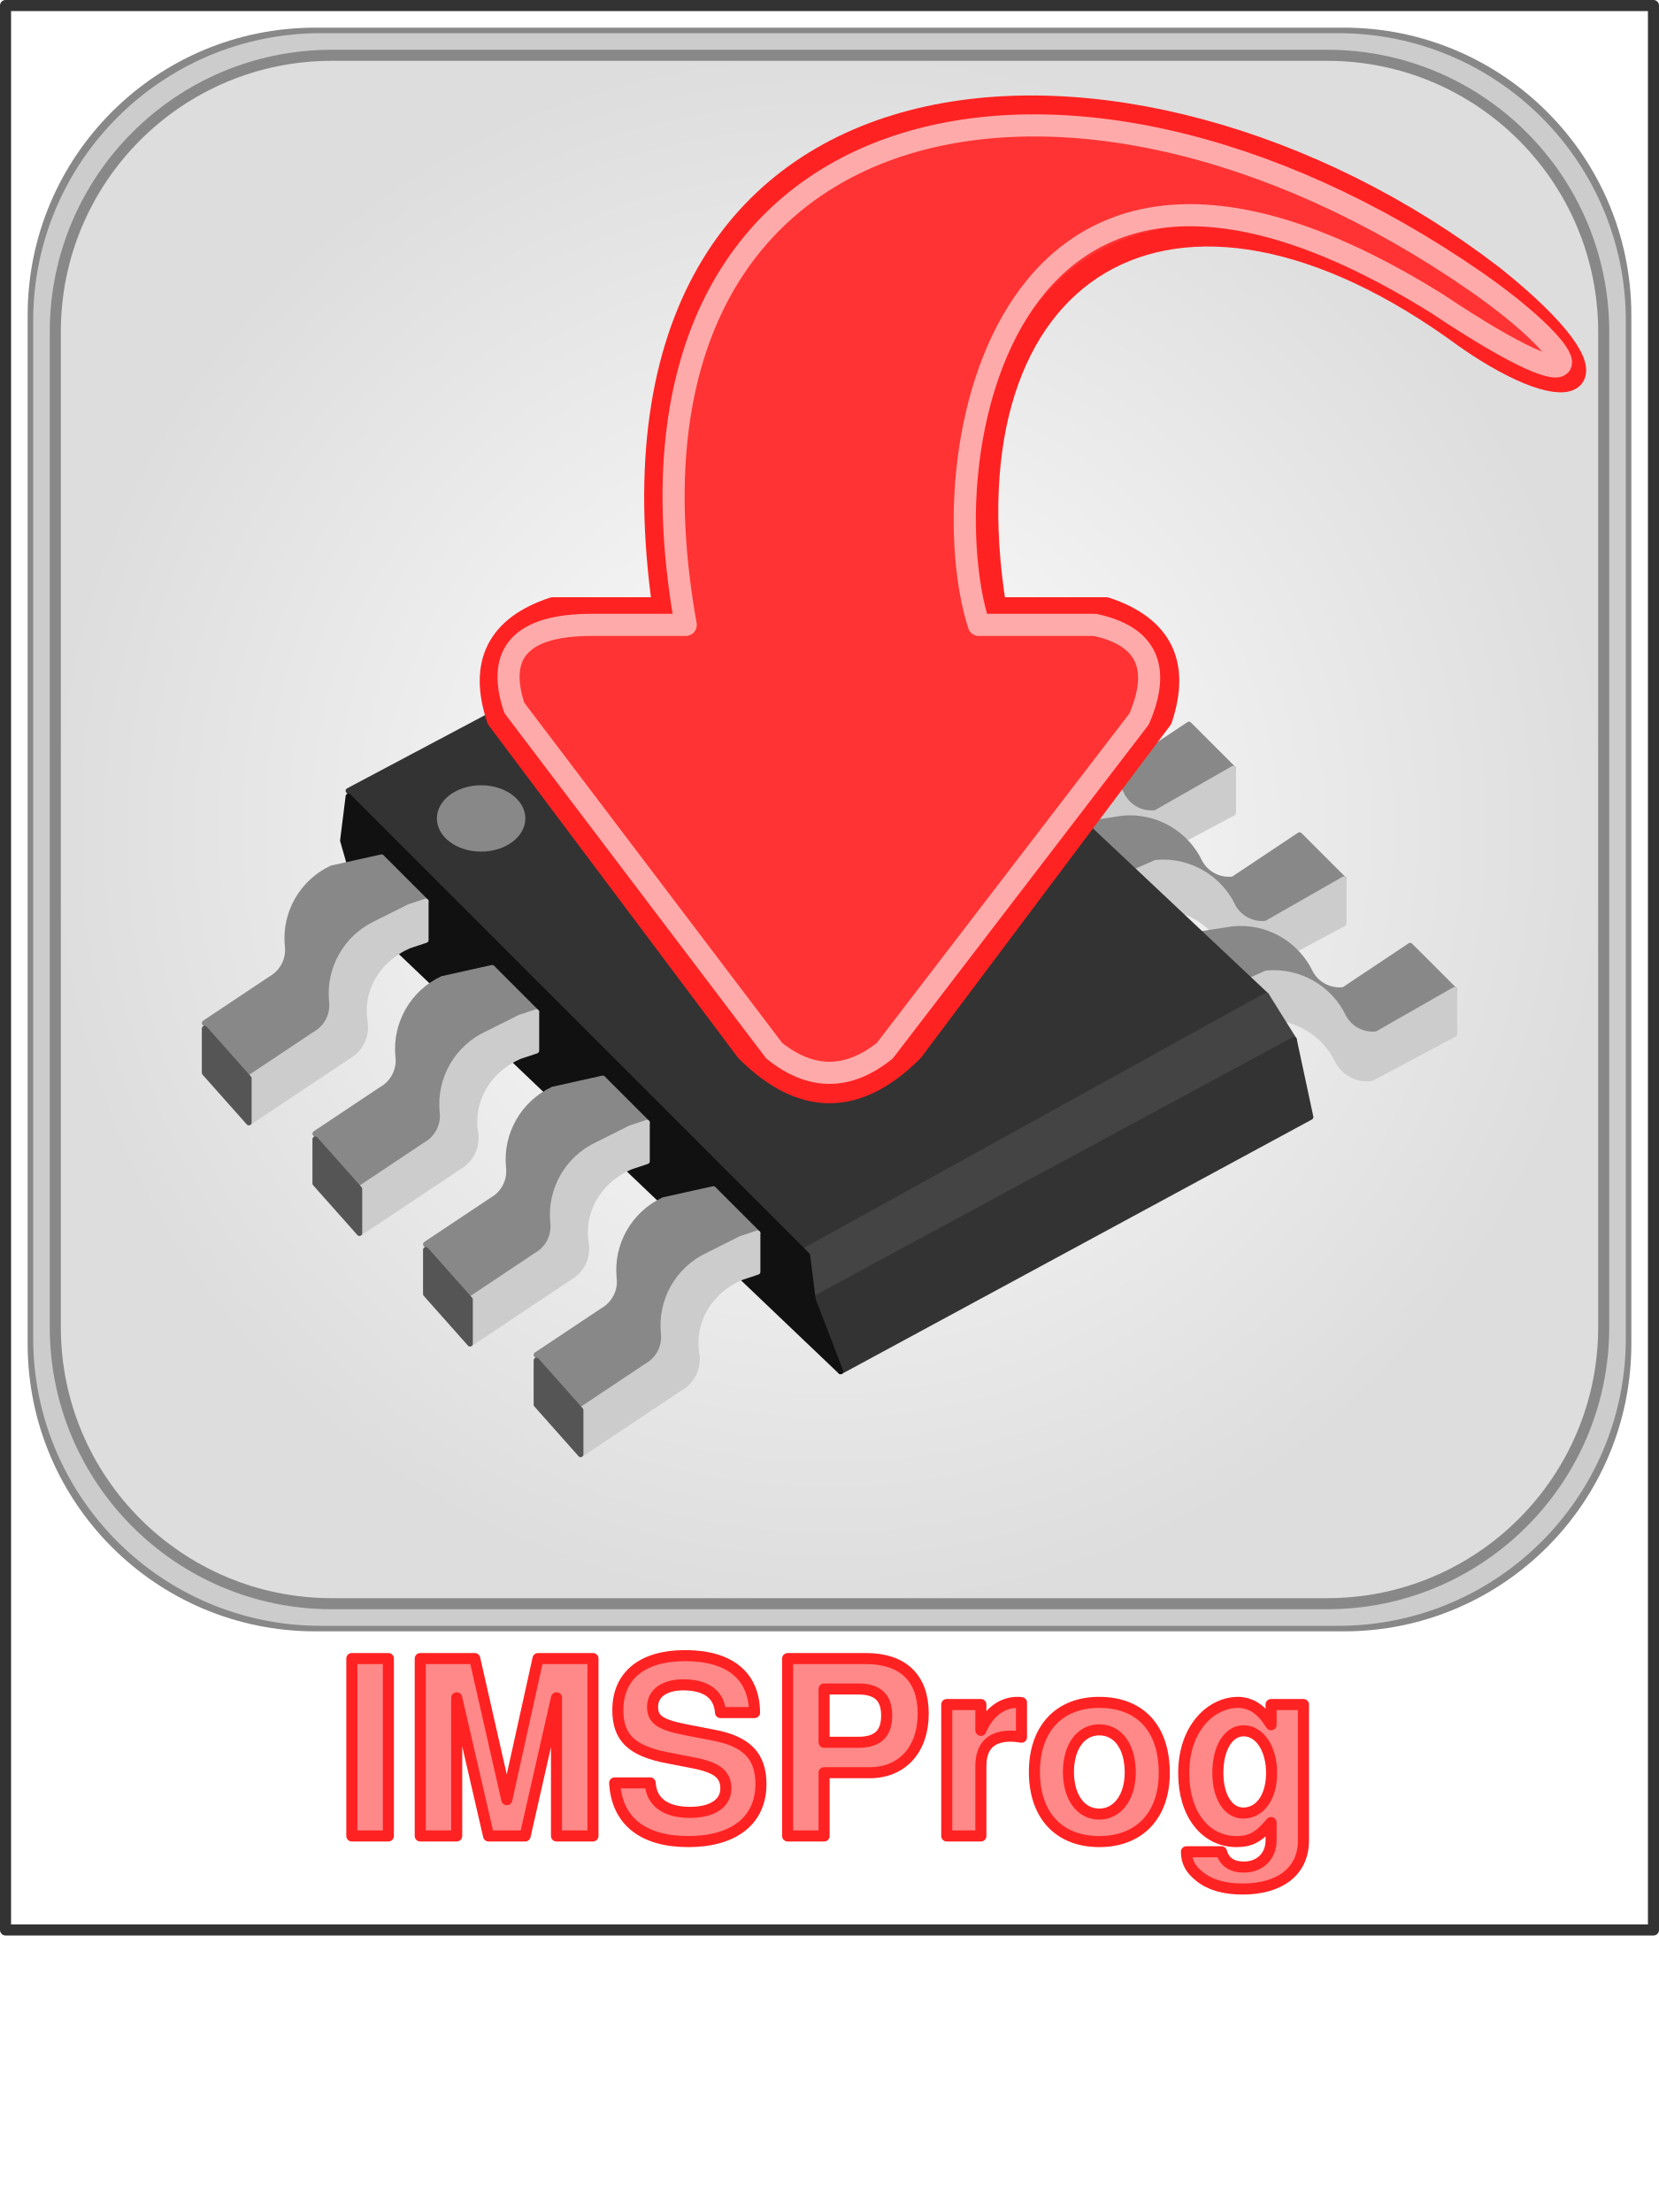
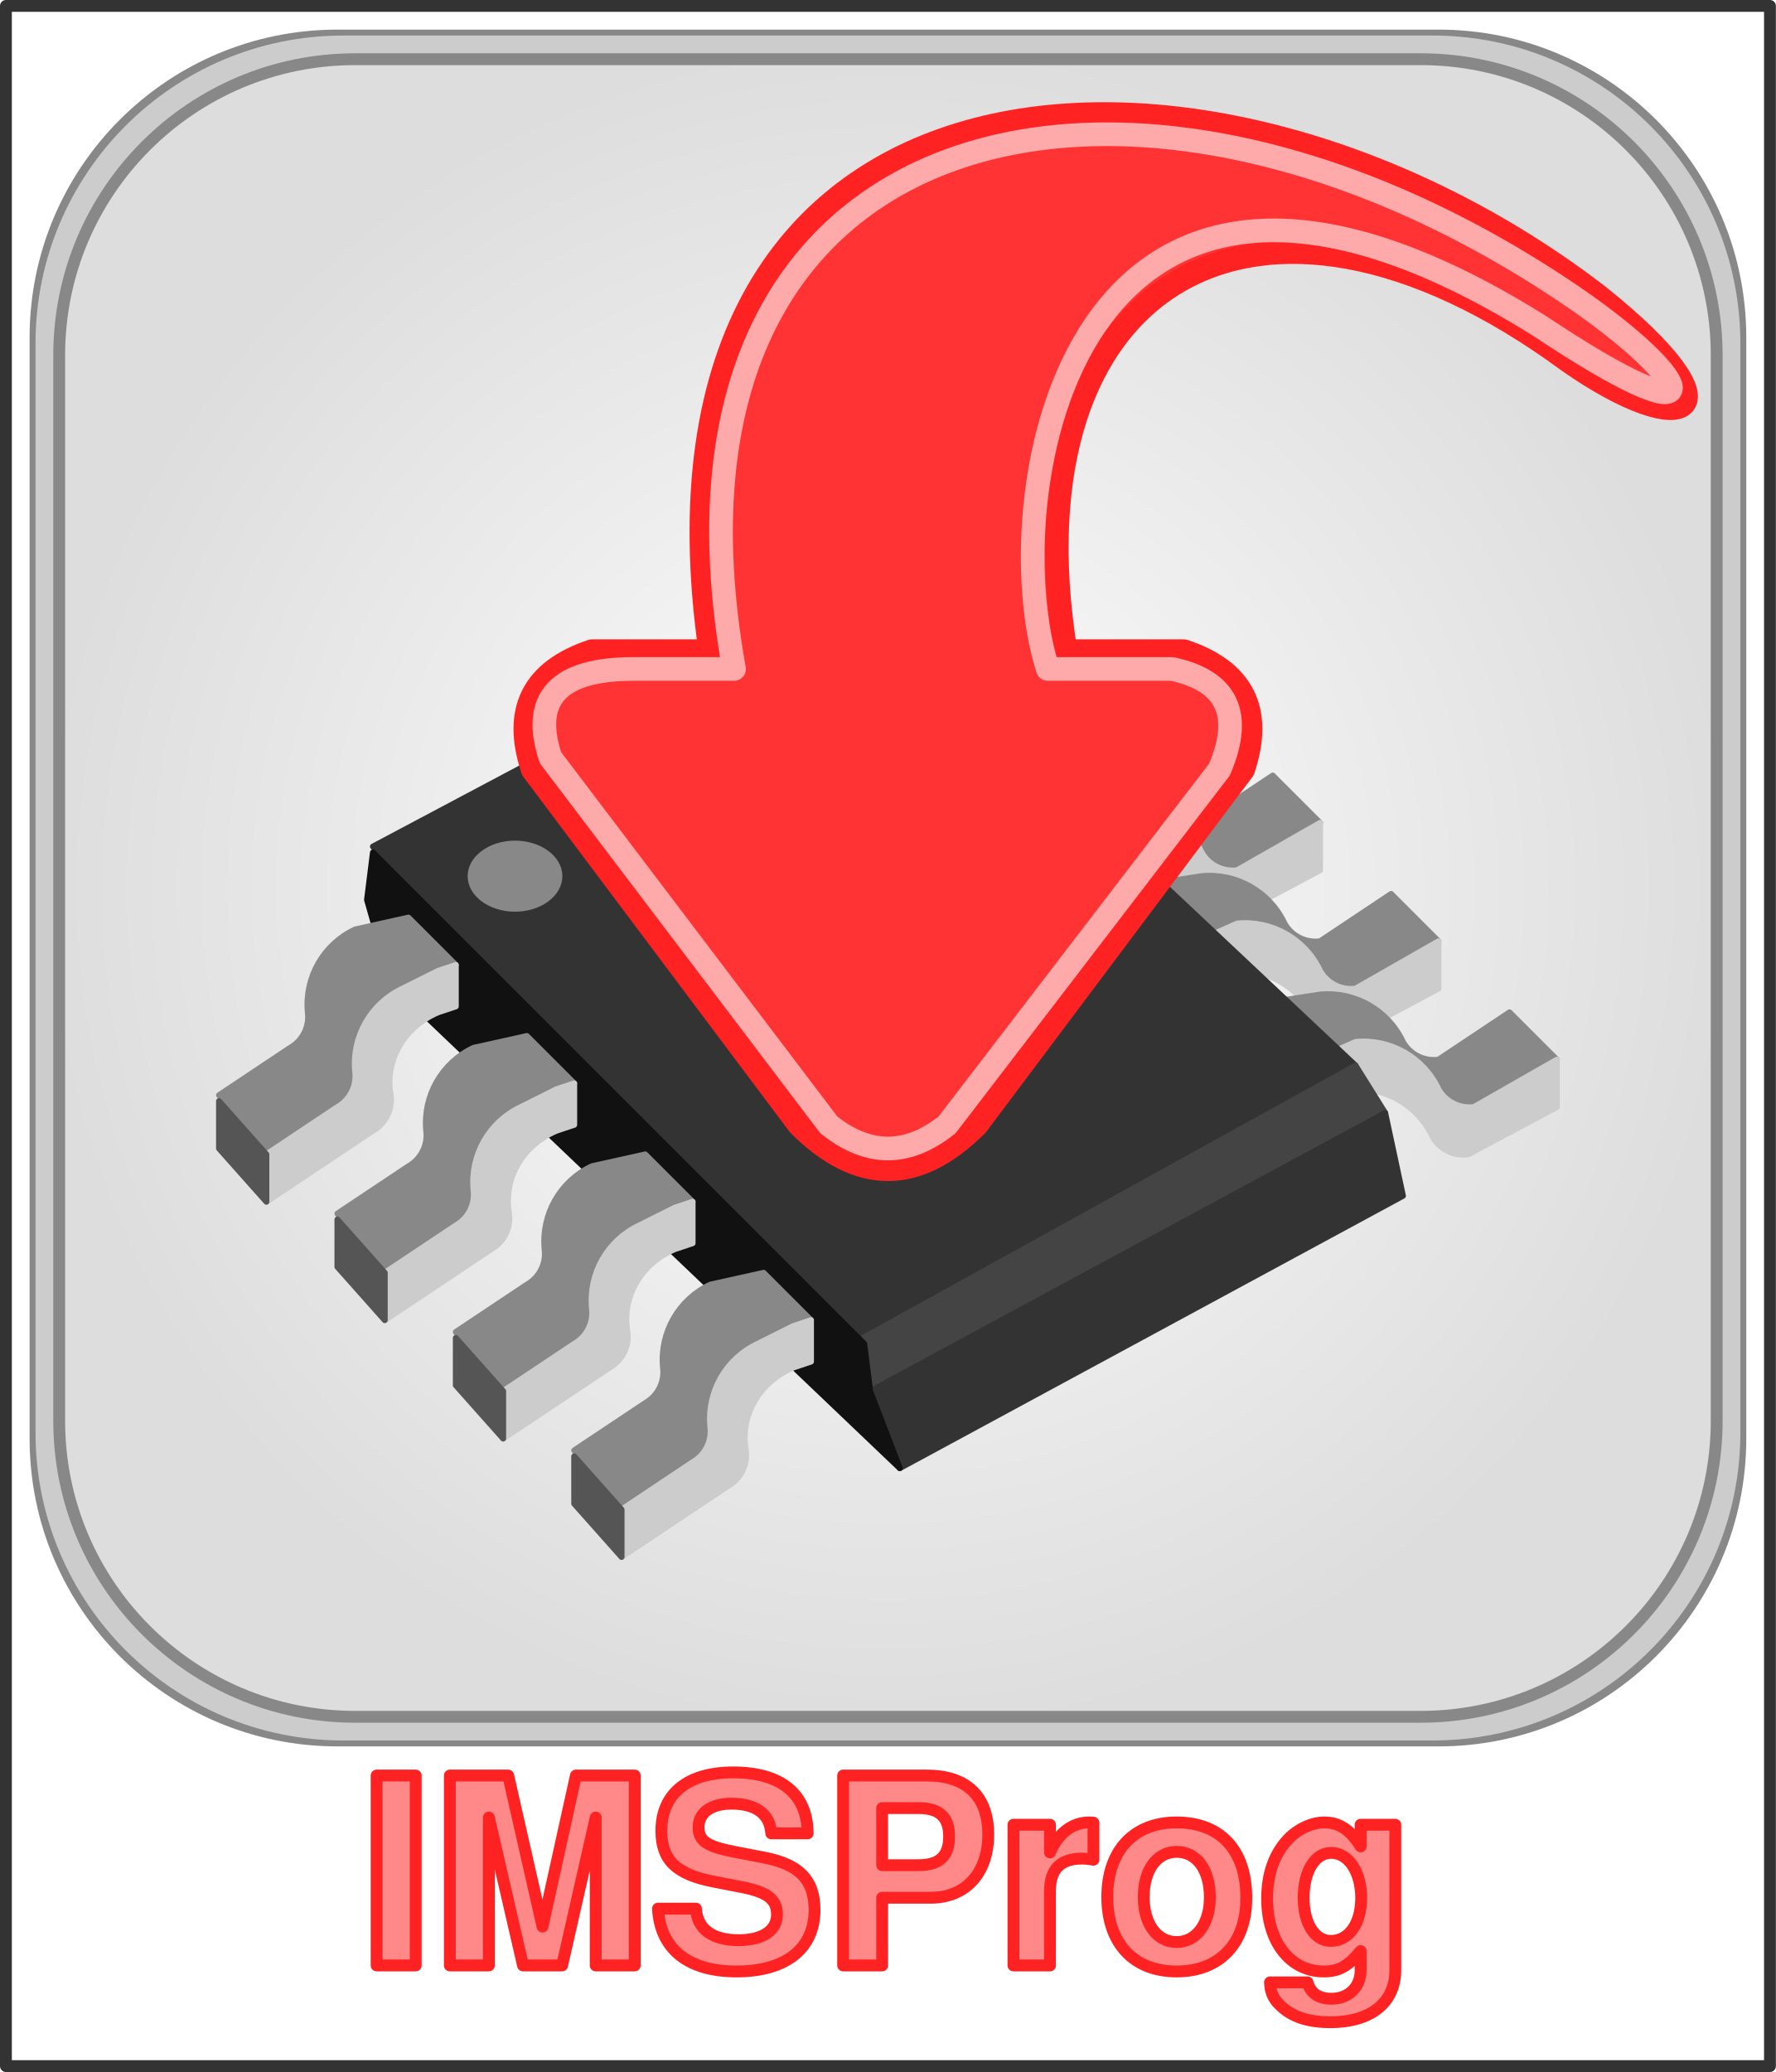
- <svg xmlns="http://www.w3.org/2000/svg" width="300" height="400" viewBox="0 0 300 400">
+ <svg xmlns="http://www.w3.org/2000/svg" width="300" height="350" viewBox="0 0 300 350">
  <style>
.dim{stroke:#333;fill:none;stroke-width:2;stroke-linejoin:round;stroke-linecap:round;}
</style>
  <defs>
    <radialGradient id="RadialGradient1">
      <stop offset="0%" stop-color="#fff" />
      <stop offset="100%" stop-color="#ddd" />
    </radialGradient>
    <g id="case2">
      <path d="M4 15l81 -43l85 80l-86 48 z" stroke="#333" stroke-width="1" fill="#333" stroke-linejoin="round" stroke-linecap="round" />
      <path d="m85 99l1 8l89 -47l-5 -8 z" stroke="#444" stroke-width="1" fill="#444" stroke-linejoin="round" stroke-linecap="round" />
      <path d="m175 60l3 14l-85 46l-5 -13 z" stroke="#333" stroke-width="1" fill="#333" stroke-linejoin="round" stroke-linecap="round" />
      <path d="m93 120l-5 -13l-1 -8l-83 -83l-1 8l4 14z" stroke="#111" stroke-width="1" fill="#111" stroke-linejoin="round" stroke-linecap="round" />
      <ellipse cx="28" cy="20" rx="8" ry="6" fill="#888" />
    </g>
    <g id="pin1">
      <path d="M0 0l8 8l-9 4a14,14 0 0,0 -8,14a6,6 0 0,1 -3,6l-12 8l-8 -10l12 -8a6,6 0 0,0 3,-6a14,14 0 0,1 8,-14z" stroke="#888" stroke-width="1" fill="#888" stroke-linejoin="round" stroke-linecap="round" />
      <path d="m8 8v7l-3 1a14,13 0 0,0 -8,14a6,6 0 0,1 -3,6l-18 12v-8l12 -8a6,6 0 0,0 3,-6a14,14 0 0,1 8,-14l6 -3z" stroke="#ccc" stroke-width="1" fill="#ccc" stroke-linejoin="round" stroke-linecap="round" />
      <path d="m-24 48l-8 -9v-8l8 9z" stroke="#555" stroke-width="1" fill="#555" stroke-linejoin="round" stroke-linecap="round" />
    </g>
    <g id="pin2">
      <path d="M0 0l10 10l9 -4a14,14 0 0,1 14,8a6,6 0 0,0 6,3l14 -8l-8 -8l-12 8a6,6 0 0,1 -6,-3a14,14 0 0,0 -14,-8z" stroke="#888" stroke-width="1" fill="#888" stroke-linejoin="round" stroke-linecap="round" />
      <path d="M0 0m10 18v-8l9 -4a14,14 0 0,1 14,8a6,6 0 0,0 6,3l14 -8v8l-15 8a6,6 0 0,1 -6,-3a14,14 0 0,0 -14,-8z" stroke="#ccc" stroke-width="1" fill="#ccc" stroke-linejoin="round" stroke-linecap="round" />
    </g>
  </defs>
  <rect x="1" y="1" width="298" height="348" class="dim" />
  <rect x="7" y="7" width="286" height="286" stroke="#888" fill="none" stroke-width="4" rx="50" ry="50" />
  <rect x="8" y="8" width="284" height="284" stroke="#ccc" fill="url(#RadialGradient1)" stroke-width="4" rx="50" ry="50" />
  <rect x="10" y="10" width="280" height="280" stroke="#888" fill="none" stroke-width="2" rx="50" ry="50" />
  <use href="#pin2" x="150" y="110" />
  <use href="#pin2" x="170" y="130" />
  <use href="#pin2" x="190" y="150" />
  <use href="#pin2" x="210" y="170" />
  <use href="#case2" x="59" y="128" />
  <use href="#pin1" x="129" y="215" />
  <use href="#pin1" x="109" y="195" />
  <use href="#pin1" x="89" y="175" />
  <use href="#pin1" x="69" y="155" />
  <path d="M 135 190 Q 150 205 165 190 L 210 130 Q 215 115 200 110 L 180 110 C 170 48 212 22 265 61 C 285 75 295 70 270 50 C 205 0 105 5 120 110 L 100 110 Q 85 115 90 130 L 135 190" stroke="#f22" stroke-width="4" fill="#f33" stroke-linejoin="round" stroke-linecap="round" />
  <path d="M 140 190 L 93 128 Q 88 113 107 113 L 124 113 C 107 18 192 -1 267 51 C 287 65 290 75 260 55 C 180 5 168 85 177 113 L 198 113 Q 212 116 206 130 L 160 190 Q 150 198 140 190 " stroke="#faa" stroke-width="4" fill="none" stroke-linejoin="round" stroke-linecap="round" />
  <text x="150" y="332" font-size="44" fill="#f88" font-weight="600" font-family="Avenir, Helvetica, sans-serif" stroke="#f22" stroke-width="2" text-anchor="middle" stroke-linecap="round" stroke-linejoin="round">IMSProg</text>
</svg>
